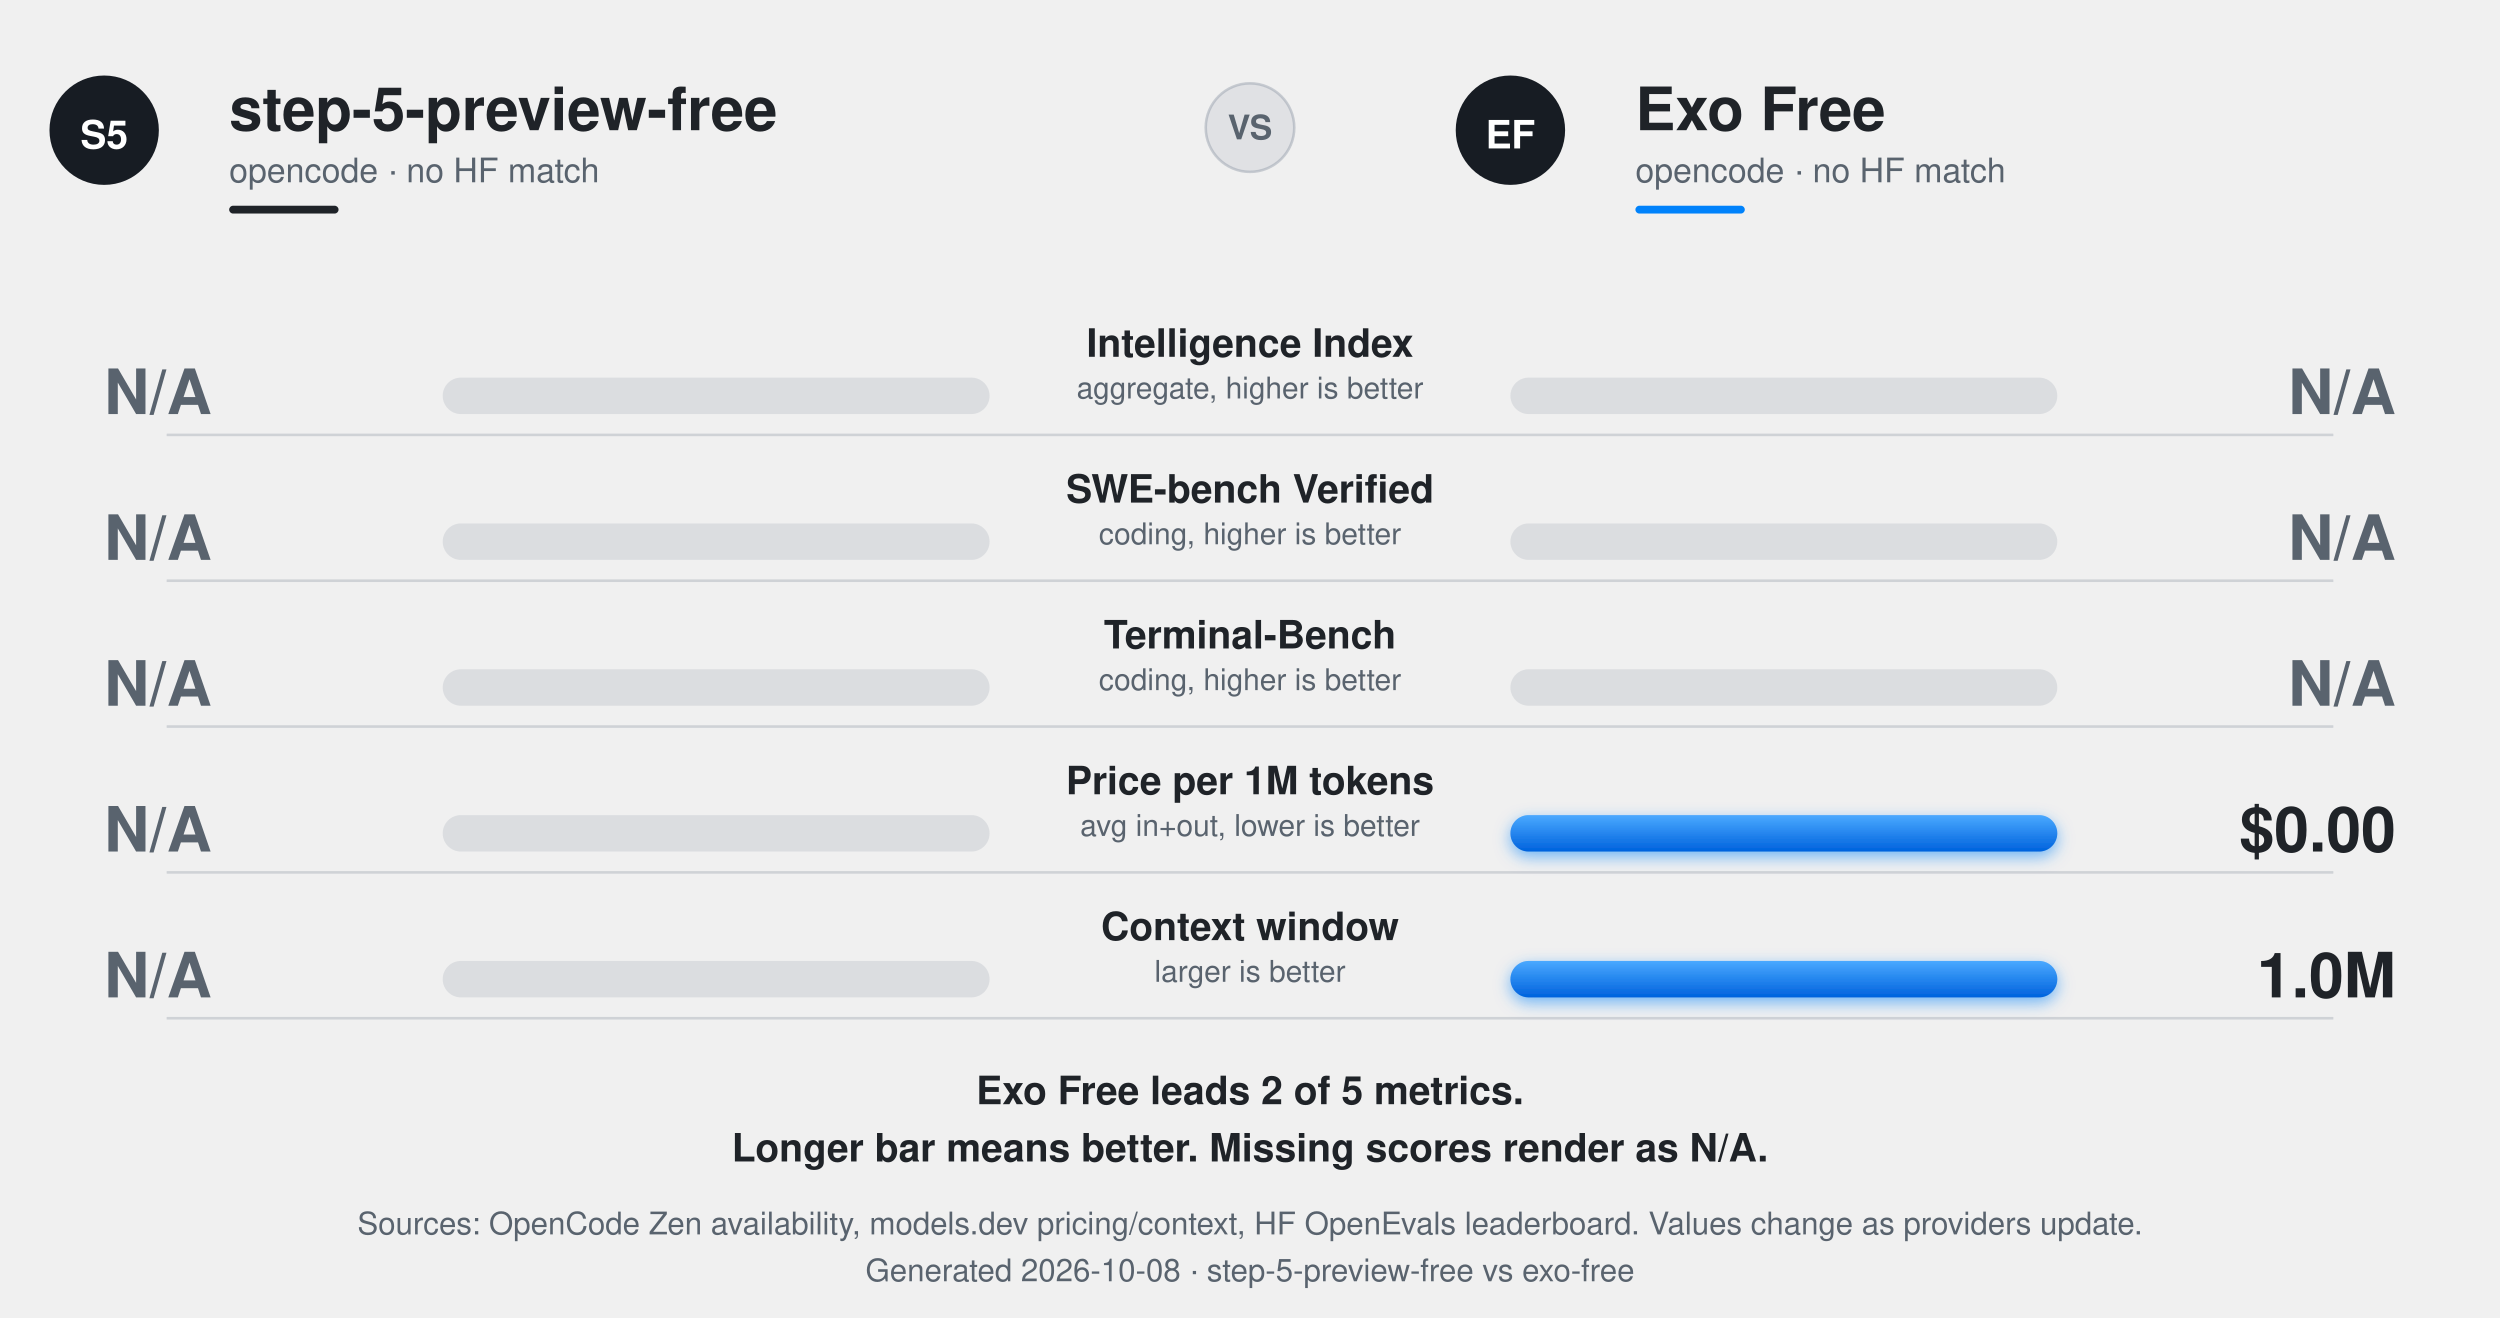
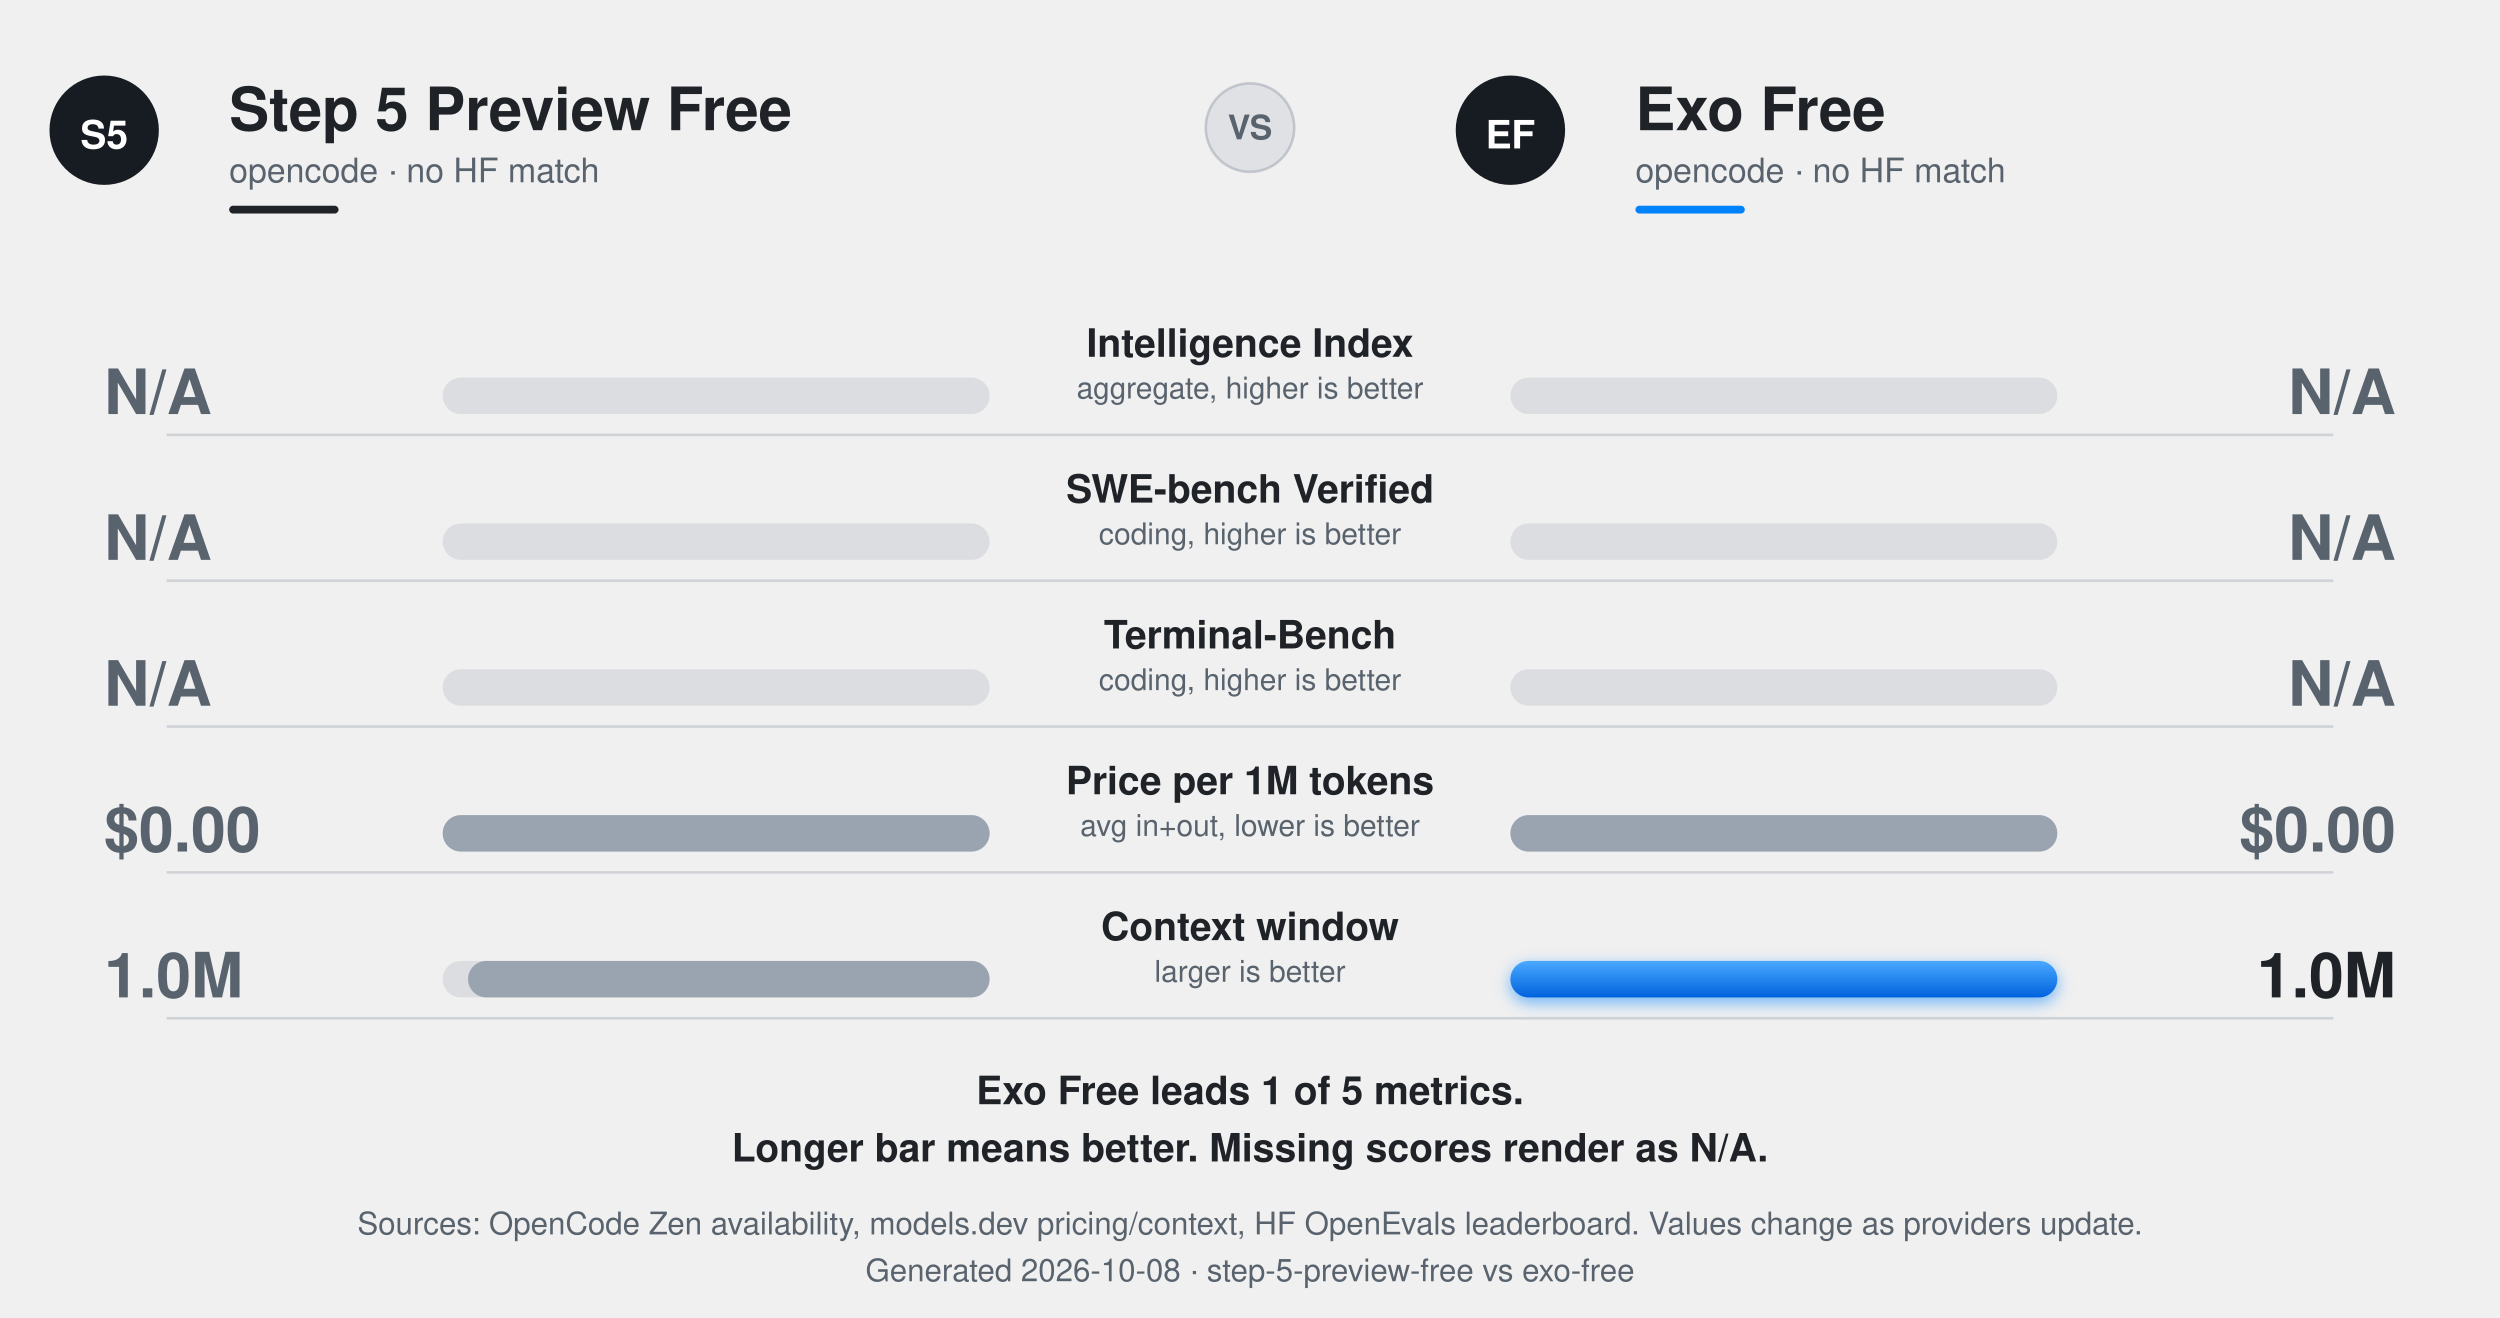
<svg xmlns="http://www.w3.org/2000/svg" width="960" height="506" viewBox="0 0 960 506" role="img" aria-labelledby="t d">
  <defs>
    <linearGradient id="gWin" x1="0" y1="0" x2="0" y2="1">
      <stop offset="0" stop-color="#4aa9ff" />
      <stop offset="1" stop-color="#0062dd" />
    </linearGradient>
    <linearGradient id="gLeft" x1="0" y1="0" x2="0" y2="1">
      <stop offset="0" stop-color="#4a545f" />
      <stop offset="1" stop-color="#171c23" />
    </linearGradient>
    <filter id="glowW" x="-30%" y="-150%" width="160%" height="400%">
      <feDropShadow dx="0" dy="2" stdDeviation="3" flood-color="#0082fb" flood-opacity=".55" />
    </filter>
    <style>
      text{font-variant-numeric:tabular-nums}
      @media (prefers-color-scheme:dark){
        .ink{fill:#f0f6fc}.mute{fill:#9198a1}.win{fill:#f0f6fc}.lose{fill:#8b95a1}
      }
    </style>
  </defs>
  <g font-family="ui-sans-serif,-apple-system,Segoe UI,Helvetica,Arial,sans-serif">
    <g transform="translate(40 50)">
      <circle r="21" fill="#171c23" />
      <text y="7" text-anchor="middle" font-size="15" font-weight="800" fill="#fff">S5</text>
    </g>
-     <text x="88" y="50" class="ink" fill="#1f2328" font-size="23" font-weight="800">step-5-preview-free</text>
+     <text x="88" y="50" class="ink" fill="#1f2328" font-size="23" font-weight="800">Step 5 Preview Free</text>
    <text x="88" y="70" class="mute" fill="#59636e" font-size="13">opencode · no HF match</text>
    <rect class="ink" fill="#1f2328" x="88" y="79" width="42" height="3" rx="1.5" />
    <g transform="translate(580 50)">
      <circle r="21" fill="#171c23" />
      <text y="7" text-anchor="middle" font-size="15" font-weight="800" fill="#fff">EF</text>
    </g>
    <text x="628" y="50" class="ink" fill="#1f2328" font-size="23" font-weight="800">Exo Free</text>
    <text x="628" y="70" class="mute" fill="#59636e" font-size="13">opencode · no HF match</text>
    <rect fill="#0082fb" x="628" y="79" width="42" height="3" rx="1.5" />
    <g transform="translate(480 49)">
      <circle r="17" fill="#8892a0" fill-opacity=".15" stroke="#8892a0" stroke-opacity=".4" />
      <text y="4.5" text-anchor="middle" font-size="13" font-weight="800" class="mute" fill="#59636e">VS</text>
    </g>
    <g class="ink" fill="#1f2328" text-anchor="middle" opacity="1">
      <animate attributeName="opacity" values="0;0;1" keyTimes="0;.2;1" dur=".6s" begin="0.150s" fill="freeze" />
      <text x="480" y="137" font-size="15" font-weight="700">Intelligence Index</text>
      <text x="480" y="153" font-size="11.5" class="mute" fill="#59636e">aggregate, higher is better</text>
    </g>
    <rect fill="#8892a0" fill-opacity=".2" x="170" y="145" width="210" height="14" rx="7" />
    <rect fill="#8892a0" fill-opacity=".2" x="580" y="145" width="210" height="14" rx="7" />
    <rect class="loser" fill="#9aa4b0" x="380.00" y="145" width="0.00" height="14" rx="7">
      <animate attributeName="x" values="380;380;380.00" keyTimes="0;.15;1" dur="0.95s" begin="0.150s" calcMode="spline" keySplines="0 0 1 1;.2 .75 .25 1" fill="freeze" />
      <animate attributeName="width" values="0;0;0.00" keyTimes="0;.15;1" dur="0.95s" begin="0.150s" calcMode="spline" keySplines="0 0 1 1;.2 .75 .25 1" fill="freeze" />
    </rect>
    <rect class="loser" fill="#9aa4b0" x="580" y="145" width="0.00" height="14" rx="7">
      <animate attributeName="width" values="0;0;0.00" keyTimes="0;.15;1" dur="0.95s" begin="0.150s" calcMode="spline" keySplines="0 0 1 1;.2 .75 .25 1" fill="freeze" />
    </rect>
    <g class="lose" fill="#59636e" opacity="1">
      <animate attributeName="opacity" values="0;0;1" keyTimes="0;.2;1" dur=".8s" begin="0.150s" fill="freeze" />
      <text x="40" y="159" font-size="24" font-weight="800">N/A</text>
    </g>
    <g class="lose" fill="#59636e" opacity="1">
      <animate attributeName="opacity" values="0;0;1" keyTimes="0;.2;1" dur=".8s" begin="0.150s" fill="freeze" />
      <text x="920" y="159" font-size="24" font-weight="800" text-anchor="end">N/A</text>
    </g>
    <line stroke="#7b8794" stroke-opacity=".28" x1="64" y1="167" x2="896" y2="167" />
    <g class="ink" fill="#1f2328" text-anchor="middle" opacity="1">
      <animate attributeName="opacity" values="0;0;1" keyTimes="0;.2;1" dur=".6s" begin="0.260s" fill="freeze" />
      <text x="480" y="193" font-size="15" font-weight="700">SWE-bench Verified</text>
      <text x="480" y="209" font-size="11.5" class="mute" fill="#59636e">coding, higher is better</text>
    </g>
    <rect fill="#8892a0" fill-opacity=".2" x="170" y="201" width="210" height="14" rx="7" />
    <rect fill="#8892a0" fill-opacity=".2" x="580" y="201" width="210" height="14" rx="7" />
    <rect class="loser" fill="#9aa4b0" x="380.00" y="201" width="0.00" height="14" rx="7">
      <animate attributeName="x" values="380;380;380.00" keyTimes="0;.15;1" dur="1.10s" begin="0.260s" calcMode="spline" keySplines="0 0 1 1;.2 .75 .25 1" fill="freeze" />
      <animate attributeName="width" values="0;0;0.00" keyTimes="0;.15;1" dur="1.10s" begin="0.260s" calcMode="spline" keySplines="0 0 1 1;.2 .75 .25 1" fill="freeze" />
    </rect>
    <rect class="loser" fill="#9aa4b0" x="580" y="201" width="0.00" height="14" rx="7">
      <animate attributeName="width" values="0;0;0.00" keyTimes="0;.15;1" dur="1.10s" begin="0.260s" calcMode="spline" keySplines="0 0 1 1;.2 .75 .25 1" fill="freeze" />
    </rect>
    <g class="lose" fill="#59636e" opacity="1">
      <animate attributeName="opacity" values="0;0;1" keyTimes="0;.2;1" dur=".8s" begin="0.260s" fill="freeze" />
      <text x="40" y="215" font-size="24" font-weight="800">N/A</text>
    </g>
    <g class="lose" fill="#59636e" opacity="1">
      <animate attributeName="opacity" values="0;0;1" keyTimes="0;.2;1" dur=".8s" begin="0.260s" fill="freeze" />
      <text x="920" y="215" font-size="24" font-weight="800" text-anchor="end">N/A</text>
    </g>
    <line stroke="#7b8794" stroke-opacity=".28" x1="64" y1="223" x2="896" y2="223" />
    <g class="ink" fill="#1f2328" text-anchor="middle" opacity="1">
      <animate attributeName="opacity" values="0;0;1" keyTimes="0;.2;1" dur=".6s" begin="0.370s" fill="freeze" />
      <text x="480" y="249" font-size="15" font-weight="700">Terminal-Bench</text>
      <text x="480" y="265" font-size="11.5" class="mute" fill="#59636e">coding, higher is better</text>
    </g>
    <rect fill="#8892a0" fill-opacity=".2" x="170" y="257" width="210" height="14" rx="7" />
    <rect fill="#8892a0" fill-opacity=".2" x="580" y="257" width="210" height="14" rx="7" />
    <rect class="loser" fill="#9aa4b0" x="380.00" y="257" width="0.00" height="14" rx="7">
      <animate attributeName="x" values="380;380;380.00" keyTimes="0;.15;1" dur="1.25s" begin="0.370s" calcMode="spline" keySplines="0 0 1 1;.2 .75 .25 1" fill="freeze" />
      <animate attributeName="width" values="0;0;0.00" keyTimes="0;.15;1" dur="1.25s" begin="0.370s" calcMode="spline" keySplines="0 0 1 1;.2 .75 .25 1" fill="freeze" />
    </rect>
    <rect class="loser" fill="#9aa4b0" x="580" y="257" width="0.00" height="14" rx="7">
      <animate attributeName="width" values="0;0;0.00" keyTimes="0;.15;1" dur="1.25s" begin="0.370s" calcMode="spline" keySplines="0 0 1 1;.2 .75 .25 1" fill="freeze" />
    </rect>
    <g class="lose" fill="#59636e" opacity="1">
      <animate attributeName="opacity" values="0;0;1" keyTimes="0;.2;1" dur=".8s" begin="0.370s" fill="freeze" />
      <text x="40" y="271" font-size="24" font-weight="800">N/A</text>
    </g>
    <g class="lose" fill="#59636e" opacity="1">
      <animate attributeName="opacity" values="0;0;1" keyTimes="0;.2;1" dur=".8s" begin="0.370s" fill="freeze" />
      <text x="920" y="271" font-size="24" font-weight="800" text-anchor="end">N/A</text>
    </g>
    <line stroke="#7b8794" stroke-opacity=".28" x1="64" y1="279" x2="896" y2="279" />
    <g class="ink" fill="#1f2328" text-anchor="middle" opacity="1">
      <animate attributeName="opacity" values="0;0;1" keyTimes="0;.2;1" dur=".6s" begin="0.480s" fill="freeze" />
      <text x="480" y="305" font-size="15" font-weight="700">Price per 1M tokens</text>
      <text x="480" y="321" font-size="11.5" class="mute" fill="#59636e">avg in+out, lower is better</text>
    </g>
    <rect fill="#8892a0" fill-opacity=".2" x="170" y="313" width="210" height="14" rx="7" />
    <rect fill="#8892a0" fill-opacity=".2" x="580" y="313" width="210" height="14" rx="7" />
-     <rect class="loser" fill="#9aa4b0" x="380.00" y="313" width="0.00" height="14" rx="7">
-       <animate attributeName="x" values="380;380;380.00" keyTimes="0;.15;1" dur="1.40s" begin="0.480s" calcMode="spline" keySplines="0 0 1 1;.2 .75 .25 1" fill="freeze" />
-       <animate attributeName="width" values="0;0;0.00" keyTimes="0;.15;1" dur="1.40s" begin="0.480s" calcMode="spline" keySplines="0 0 1 1;.2 .75 .25 1" fill="freeze" />
+     <rect class="loser" fill="#9aa4b0" x="170.00" y="313" width="210.00" height="14" rx="7">
+       <animate attributeName="x" values="380;380;170.00" keyTimes="0;.15;1" dur="1.40s" begin="0.480s" calcMode="spline" keySplines="0 0 1 1;.2 .75 .25 1" fill="freeze" />
+       <animate attributeName="width" values="0;0;210.00" keyTimes="0;.15;1" dur="1.40s" begin="0.480s" calcMode="spline" keySplines="0 0 1 1;.2 .75 .25 1" fill="freeze" />
    </rect>
-     <rect class="bm" fill="url(#gWin)" x="580" y="313" width="210.00" height="14" rx="7" filter="url(#glowW)">
+     <rect class="loser" fill="#9aa4b0" x="580" y="313" width="210.00" height="14" rx="7">
      <animate attributeName="width" values="0;0;210.00" keyTimes="0;.15;1" dur="1.40s" begin="0.480s" calcMode="spline" keySplines="0 0 1 1;.2 .75 .25 1" fill="freeze" />
    </rect>
    <g class="lose" fill="#59636e" opacity="1">
      <animate attributeName="opacity" values="0;0;1" keyTimes="0;.2;1" dur=".8s" begin="0.480s" fill="freeze" />
-       <text x="40" y="327" font-size="24" font-weight="800">N/A</text>
+       <text x="40" y="327" font-size="24" font-weight="800">$0.00</text>
    </g>
-     <g class="win" fill="#1f2328" opacity="1">
+     <g class="lose" fill="#59636e" opacity="1">
      <animate attributeName="opacity" values="0;0;1" keyTimes="0;.2;1" dur=".8s" begin="0.480s" fill="freeze" />
      <text x="920" y="327" font-size="24" font-weight="800" text-anchor="end">$0.00</text>
    </g>
    <line stroke="#7b8794" stroke-opacity=".28" x1="64" y1="335" x2="896" y2="335" />
    <g class="ink" fill="#1f2328" text-anchor="middle" opacity="1">
      <animate attributeName="opacity" values="0;0;1" keyTimes="0;.2;1" dur=".6s" begin="0.590s" fill="freeze" />
      <text x="480" y="361" font-size="15" font-weight="700">Context window</text>
      <text x="480" y="377" font-size="11.5" class="mute" fill="#59636e">larger is better</text>
    </g>
    <rect fill="#8892a0" fill-opacity=".2" x="170" y="369" width="210" height="14" rx="7" />
    <rect fill="#8892a0" fill-opacity=".2" x="580" y="369" width="210" height="14" rx="7" />
-     <rect class="loser" fill="#9aa4b0" x="380.00" y="369" width="0.00" height="14" rx="7">
-       <animate attributeName="x" values="380;380;380.00" keyTimes="0;.15;1" dur="1.55s" begin="0.590s" calcMode="spline" keySplines="0 0 1 1;.2 .75 .25 1" fill="freeze" />
-       <animate attributeName="width" values="0;0;0.00" keyTimes="0;.15;1" dur="1.55s" begin="0.590s" calcMode="spline" keySplines="0 0 1 1;.2 .75 .25 1" fill="freeze" />
+     <rect class="loser" fill="#9aa4b0" x="179.73" y="369" width="200.27" height="14" rx="7">
+       <animate attributeName="x" values="380;380;179.73" keyTimes="0;.15;1" dur="1.55s" begin="0.590s" calcMode="spline" keySplines="0 0 1 1;.2 .75 .25 1" fill="freeze" />
+       <animate attributeName="width" values="0;0;200.27" keyTimes="0;.15;1" dur="1.55s" begin="0.590s" calcMode="spline" keySplines="0 0 1 1;.2 .75 .25 1" fill="freeze" />
    </rect>
    <rect class="bm" fill="url(#gWin)" x="580" y="369" width="210.00" height="14" rx="7" filter="url(#glowW)">
      <animate attributeName="width" values="0;0;210.00" keyTimes="0;.15;1" dur="1.55s" begin="0.590s" calcMode="spline" keySplines="0 0 1 1;.2 .75 .25 1" fill="freeze" />
    </rect>
    <g class="lose" fill="#59636e" opacity="1">
      <animate attributeName="opacity" values="0;0;1" keyTimes="0;.2;1" dur=".8s" begin="0.590s" fill="freeze" />
-       <text x="40" y="383" font-size="24" font-weight="800">N/A</text>
+       <text x="40" y="383" font-size="24" font-weight="800">1.0M</text>
    </g>
    <g class="win" fill="#1f2328" opacity="1">
      <animate attributeName="opacity" values="0;0;1" keyTimes="0;.2;1" dur=".8s" begin="0.590s" fill="freeze" />
      <text x="920" y="383" font-size="24" font-weight="800" text-anchor="end">1.0M</text>
    </g>
    <line stroke="#7b8794" stroke-opacity=".28" x1="64" y1="391" x2="896" y2="391" />
    <g class="ink" fill="#1f2328" text-anchor="middle" opacity="1">
-       <text x="480" y="424" font-size="15" font-weight="600">Exo Free leads 2 of 5 metrics.</text>
+       <text x="480" y="424" font-size="15" font-weight="600">Exo Free leads 1 of 5 metrics.</text>
      <text x="480" y="446" font-size="15" font-weight="600">Longer bar means better. Missing scores render as N/A.</text>
    </g>
    <g class="mute" fill="#59636e" text-anchor="middle" opacity="1">
      <text x="480" y="474" font-size="12">Sources: OpenCode Zen availability, models.dev pricing/context, HF OpenEvals leaderboard. Values change as providers update.</text>
      <text x="480" y="492" font-size="12">Generated 2026-10-08 · step-5-preview-free vs exo-free</text>
    </g>
  </g>
</svg>
